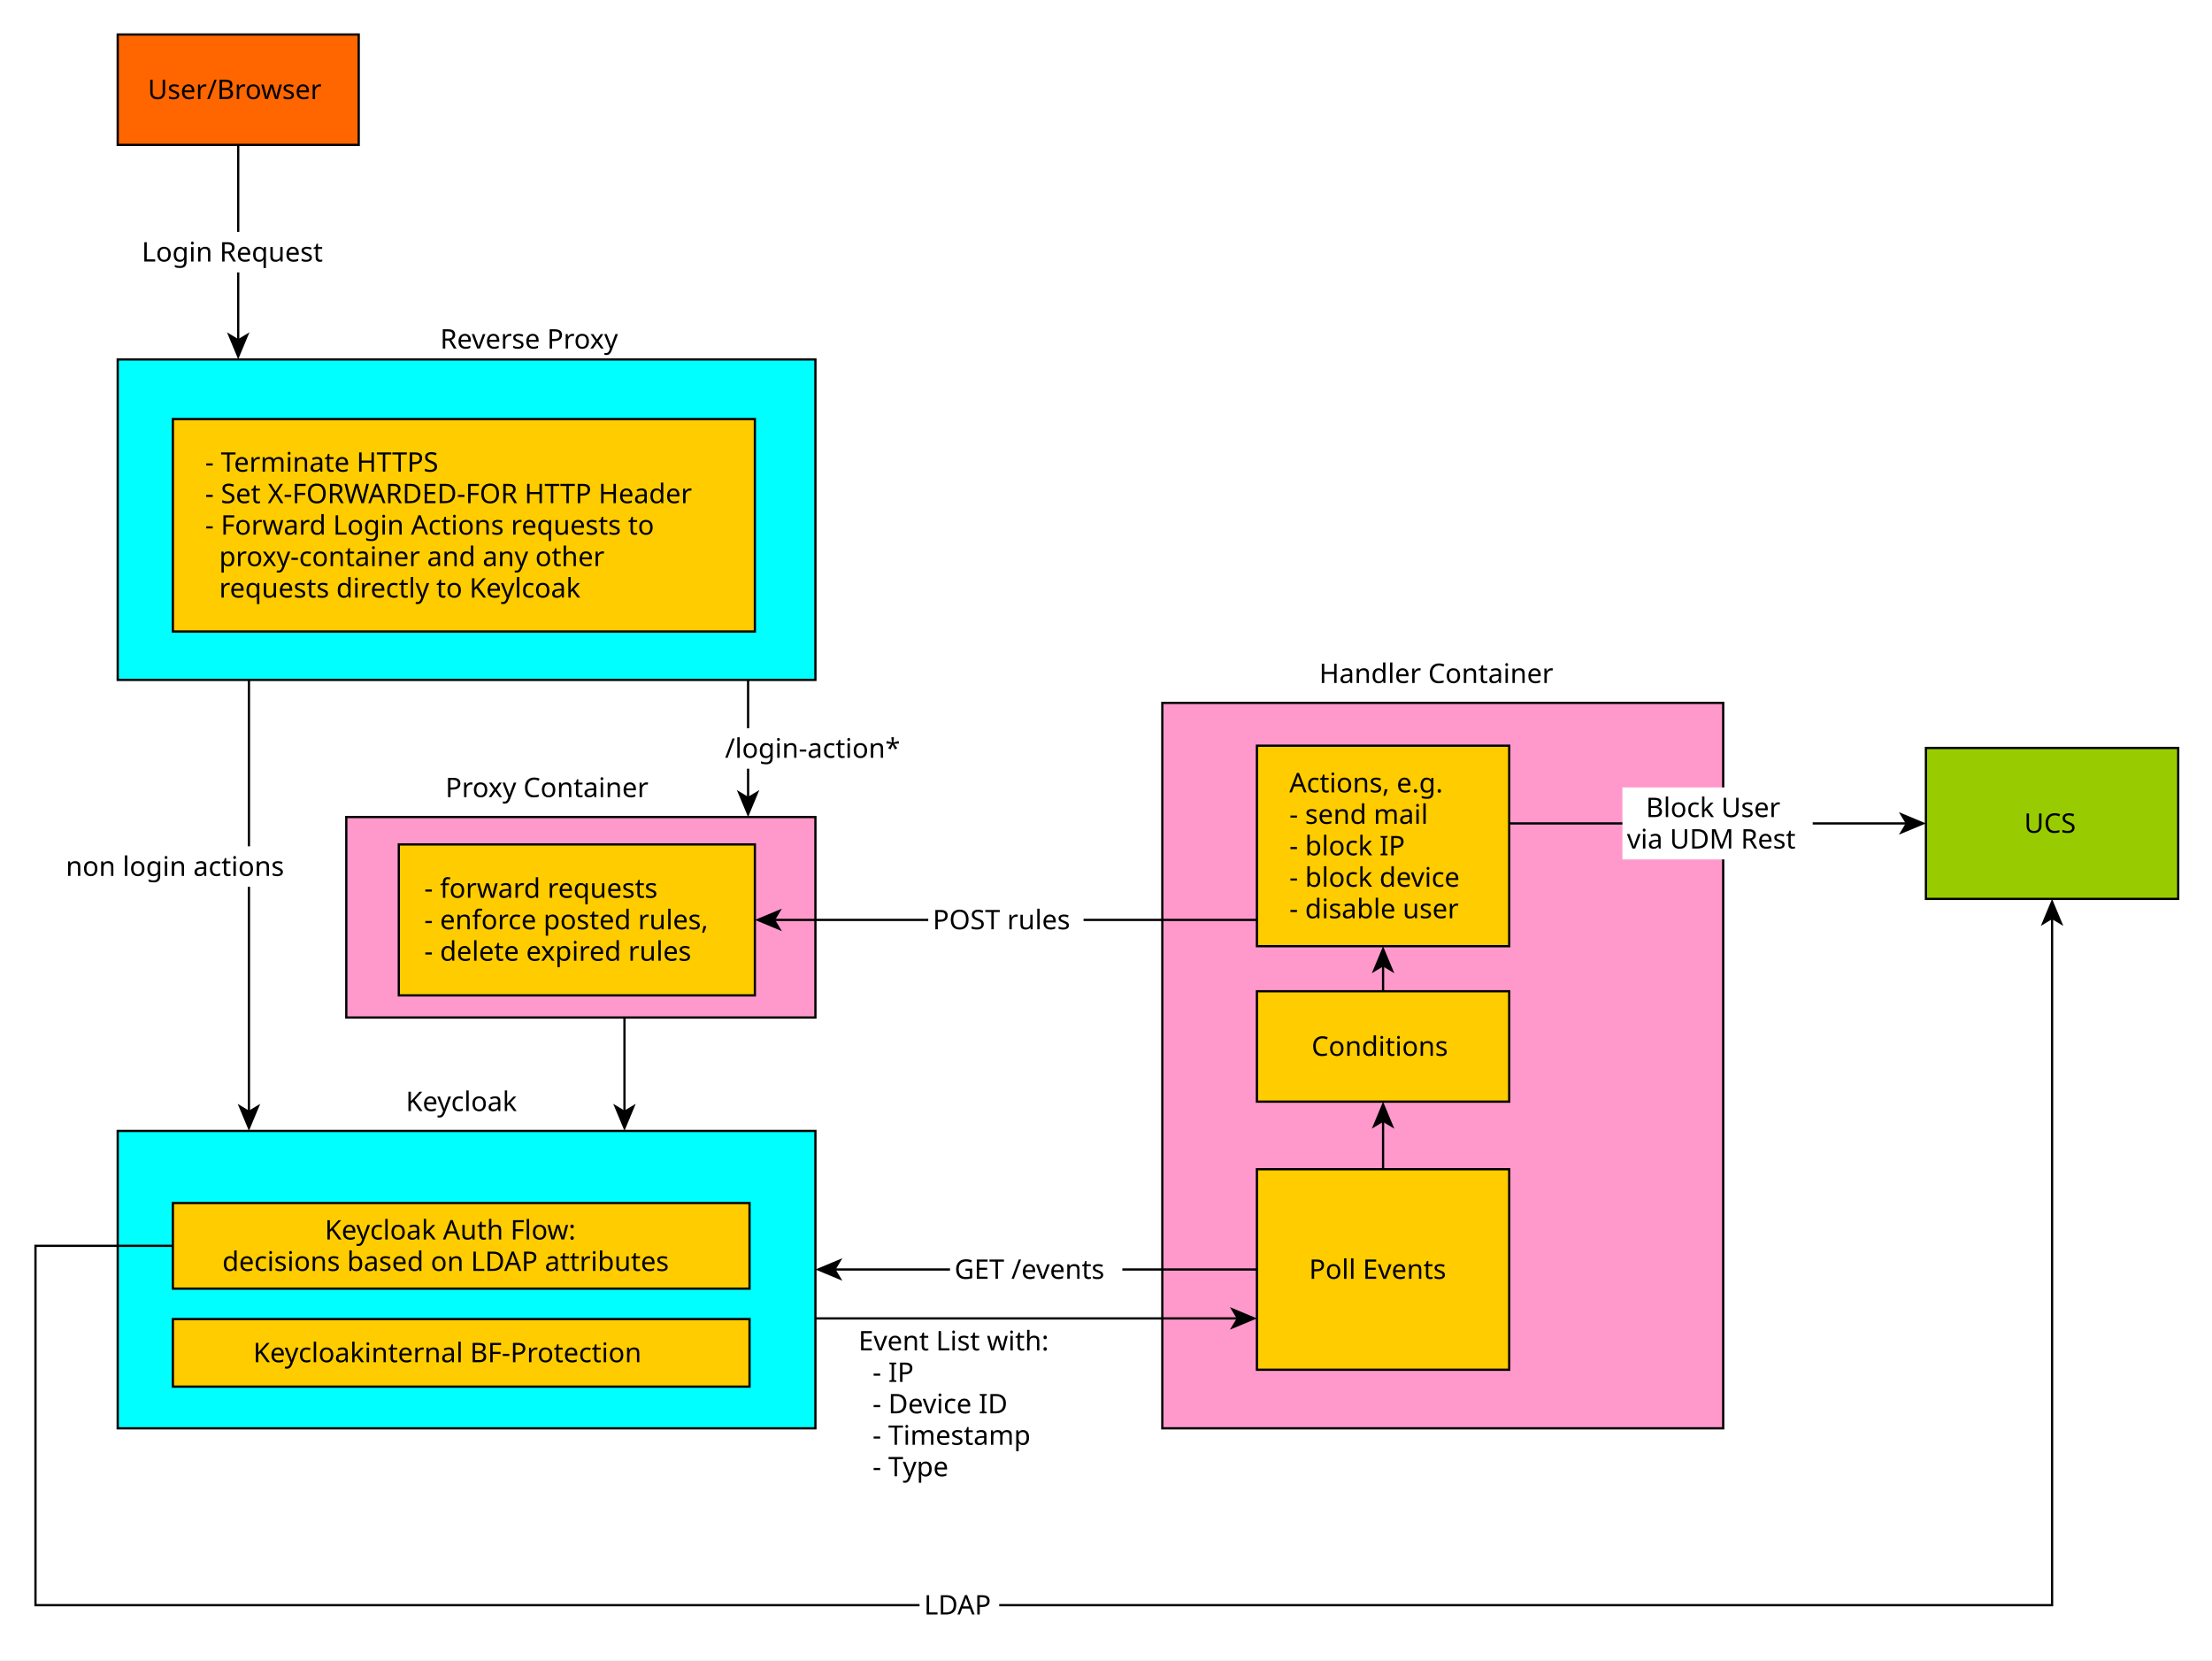
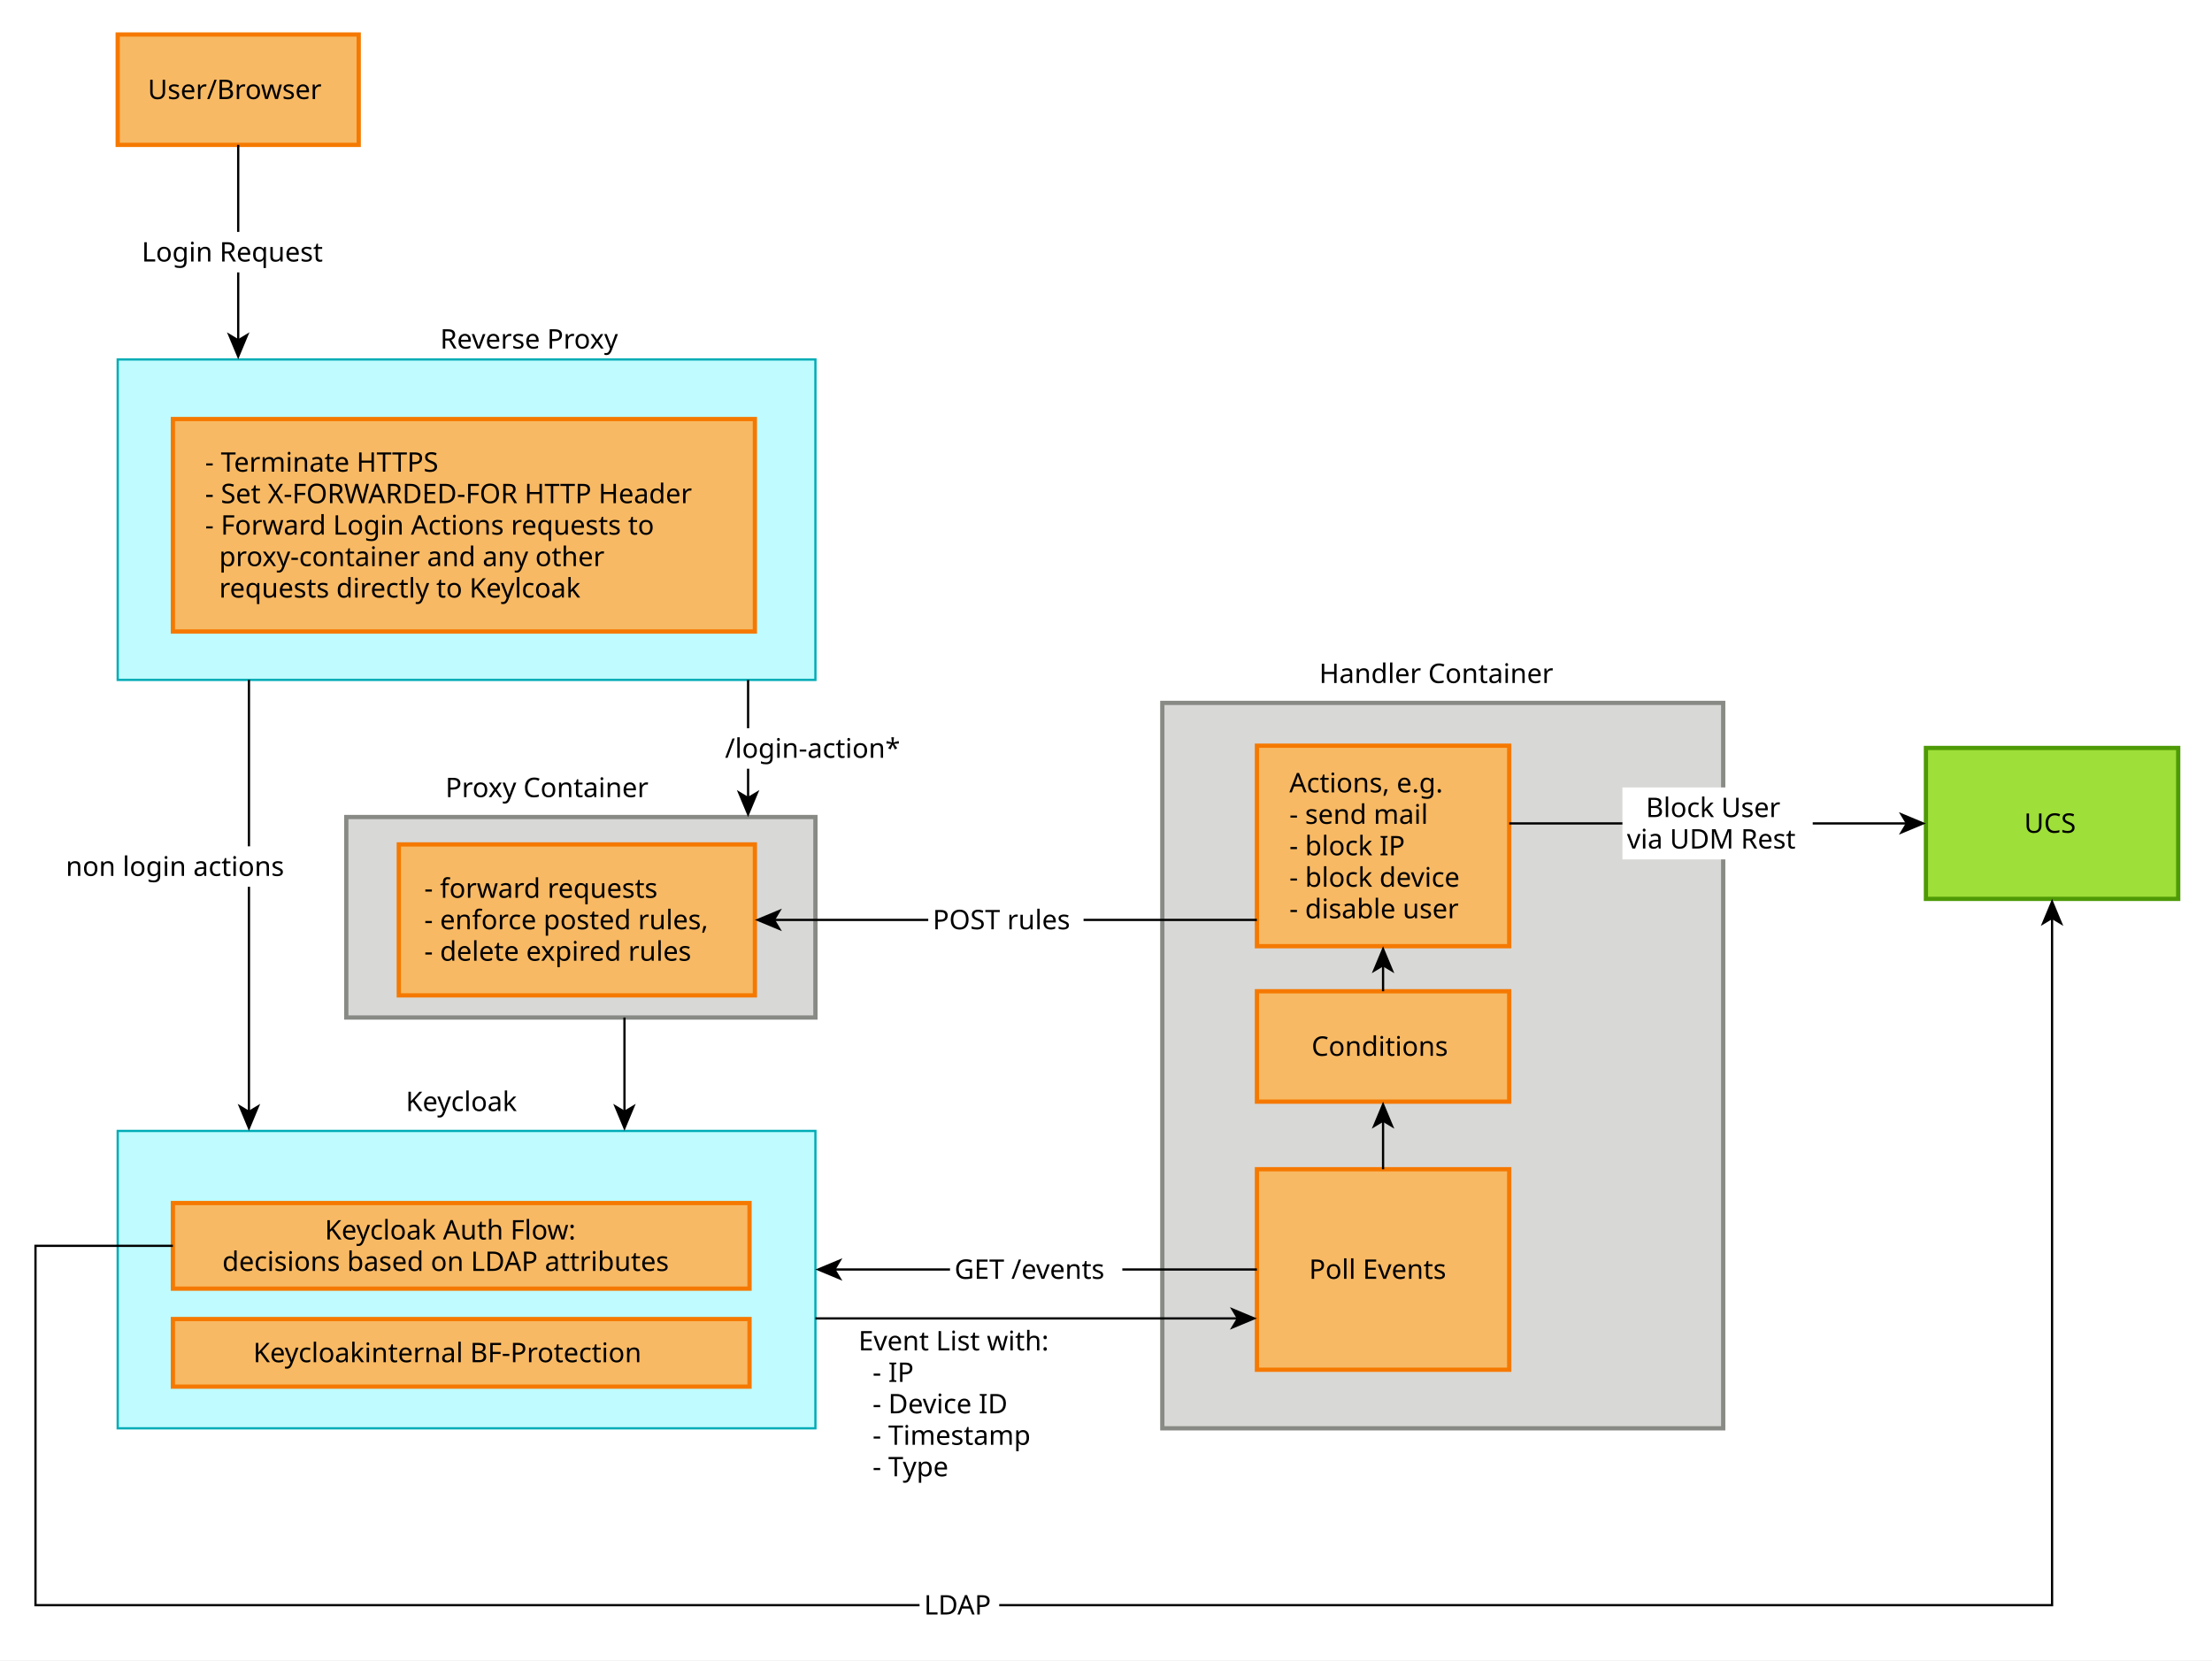
- <svg xmlns="http://www.w3.org/2000/svg" fill-opacity="1" color-rendering="auto" color-interpolation="auto" text-rendering="auto" stroke="black" stroke-linecap="square" width="982" stroke-miterlimit="10" shape-rendering="auto" stroke-opacity="1" fill="black" stroke-dasharray="none" font-weight="normal" stroke-width="1" height="737" font-family="'Dialog'" font-style="normal" stroke-linejoin="miter" font-size="12px" stroke-dashoffset="0" image-rendering="auto">
-   <defs id="genericDefs" />
-   <g>
+ <svg xmlns="http://www.w3.org/2000/svg" id="svg260" version="1.1" image-rendering="auto" stroke-dashoffset="0" font-size="12px" stroke-linejoin="miter" font-style="normal" font-family="'Dialog'" height="737" stroke-width="1" font-weight="normal" stroke-dasharray="none" fill="black" stroke-opacity="1" shape-rendering="auto" stroke-miterlimit="10" width="982" stroke-linecap="square" stroke="black" text-rendering="auto" color-interpolation="auto" color-rendering="auto" fill-opacity="1">
+   <defs id="genericDefs">
    <defs id="defs1">
      <clipPath clipPathUnits="userSpaceOnUse" id="clipPath1">
-         <path d="M0 0 L982 0 L982 737 L0 737 L0 0 Z" />
+         <path d="M0 0 L982 0 L982 737 L0 737 L0 0 Z" id="path3" />
      </clipPath>
      <clipPath clipPathUnits="userSpaceOnUse" id="clipPath2">
-         <path d="M-36 47 L946 47 L946 784 L-36 784 L-36 47 Z" />
+         <path d="M-36 47 L946 47 L946 784 L-36 784 L-36 47 Z" id="path6" />
      </clipPath>
    </defs>
-     <g fill="white" text-rendering="geometricPrecision" shape-rendering="geometricPrecision" transform="translate(36,-47)" stroke="white">
-       <rect x="-36" width="982" height="737" y="47" clip-path="url(#clipPath2)" stroke="none" />
-     </g>
-     <g fill="aqua" text-rendering="geometricPrecision" shape-rendering="geometricPrecision" transform="matrix(1,0,0,1,36,-47)" stroke="aqua">
-       <rect x="16.25" width="309.75" height="132" y="549" clip-path="url(#clipPath2)" stroke="none" />
-     </g>
-     <g text-rendering="geometricPrecision" stroke-miterlimit="1.45" shape-rendering="geometricPrecision" transform="matrix(1,0,0,1,36,-47)" stroke-linecap="butt">
-       <rect fill="none" x="16.25" width="309.75" height="132" y="549" clip-path="url(#clipPath2)" />
-       <text x="144.16" xml:space="preserve" y="540.17" clip-path="url(#clipPath2)" font-family="sans-serif" stroke="none">Keycloak</text>
-     </g>
-     <g fill="rgb(153,204,0)" text-rendering="geometricPrecision" shape-rendering="geometricPrecision" transform="matrix(1,0,0,1,36,-47)" stroke="rgb(153,204,0)">
-       <rect x="819" width="112" height="67" y="379" clip-path="url(#clipPath2)" stroke="none" />
-     </g>
-     <g text-rendering="geometricPrecision" stroke-miterlimit="1.45" shape-rendering="geometricPrecision" transform="matrix(1,0,0,1,36,-47)" stroke-linecap="butt">
-       <rect fill="none" x="819" width="112" height="67" y="379" clip-path="url(#clipPath2)" />
-       <text x="862.61" xml:space="preserve" y="416.654" clip-path="url(#clipPath2)" font-family="sans-serif" stroke="none">UCS</text>
-     </g>
-     <g fill="rgb(255,153,204)" text-rendering="geometricPrecision" shape-rendering="geometricPrecision" transform="matrix(1,0,0,1,36,-47)" stroke="rgb(255,153,204)">
-       <rect x="480" width="249" height="322" y="359" clip-path="url(#clipPath2)" stroke="none" />
-     </g>
-     <g text-rendering="geometricPrecision" stroke-miterlimit="1.45" shape-rendering="geometricPrecision" transform="matrix(1,0,0,1,36,-47)" stroke-linecap="butt">
-       <rect fill="none" x="480" width="249" height="322" y="359" clip-path="url(#clipPath2)" />
-       <text x="549.648" xml:space="preserve" y="350.17" clip-path="url(#clipPath2)" font-family="sans-serif" stroke="none">Handler Container</text>
-     </g>
-     <g fill="rgb(255,204,0)" text-rendering="geometricPrecision" shape-rendering="geometricPrecision" transform="matrix(1,0,0,1,36,-47)" stroke="rgb(255,204,0)">
-       <rect x="522" width="112" height="89" y="566" clip-path="url(#clipPath2)" stroke="none" />
-     </g>
-     <g text-rendering="geometricPrecision" stroke-miterlimit="1.45" shape-rendering="geometricPrecision" transform="matrix(1,0,0,1,36,-47)" stroke-linecap="butt">
-       <rect fill="none" x="522" width="112" height="89" y="566" clip-path="url(#clipPath2)" />
-       <text x="545.155" xml:space="preserve" y="614.654" clip-path="url(#clipPath2)" font-family="sans-serif" stroke="none">Poll Events</text>
-     </g>
-     <g fill="rgb(255,204,0)" text-rendering="geometricPrecision" shape-rendering="geometricPrecision" transform="matrix(1,0,0,1,36,-47)" stroke="rgb(255,204,0)">
-       <rect x="522" width="112" height="49" y="487" clip-path="url(#clipPath2)" stroke="none" />
-     </g>
-     <g text-rendering="geometricPrecision" stroke-miterlimit="1.45" shape-rendering="geometricPrecision" transform="matrix(1,0,0,1,36,-47)" stroke-linecap="butt">
-       <rect fill="none" x="522" width="112" height="49" y="487" clip-path="url(#clipPath2)" />
-       <text x="546.242" xml:space="preserve" y="515.654" clip-path="url(#clipPath2)" font-family="sans-serif" stroke="none">Conditions</text>
-     </g>
-     <g fill="rgb(255,204,0)" text-rendering="geometricPrecision" shape-rendering="geometricPrecision" transform="matrix(1,0,0,1,36,-47)" stroke="rgb(255,204,0)">
-       <rect x="522" width="112" height="89" y="378" clip-path="url(#clipPath2)" stroke="none" />
-     </g>
-     <g text-rendering="geometricPrecision" stroke-miterlimit="1.45" shape-rendering="geometricPrecision" transform="matrix(1,0,0,1,36,-47)" stroke-linecap="butt">
-       <rect fill="none" x="522" width="112" height="89" y="378" clip-path="url(#clipPath2)" />
-       <text x="536.393" xml:space="preserve" y="398.717" clip-path="url(#clipPath2)" font-family="sans-serif" stroke="none">Actions, e.g. </text>
-       <text x="536.393" xml:space="preserve" y="412.685" clip-path="url(#clipPath2)" font-family="sans-serif" stroke="none">- send mail</text>
-       <text x="536.393" xml:space="preserve" y="426.654" clip-path="url(#clipPath2)" font-family="sans-serif" stroke="none">- block IP</text>
-       <text x="536.393" xml:space="preserve" y="440.623" clip-path="url(#clipPath2)" font-family="sans-serif" stroke="none">- block device</text>
-       <text x="536.393" xml:space="preserve" y="454.592" clip-path="url(#clipPath2)" font-family="sans-serif" stroke="none">- disable user</text>
-     </g>
-     <g fill="rgb(255,204,0)" text-rendering="geometricPrecision" shape-rendering="geometricPrecision" transform="matrix(1,0,0,1,36,-47)" stroke="rgb(255,204,0)">
-       <rect x="40.75" width="256" height="30" y="632.5" clip-path="url(#clipPath2)" stroke="none" />
-     </g>
-     <g text-rendering="geometricPrecision" stroke-miterlimit="1.45" shape-rendering="geometricPrecision" transform="matrix(1,0,0,1,36,-47)" stroke-linecap="butt">
-       <rect fill="none" x="40.75" width="256" height="30" y="632.5" clip-path="url(#clipPath2)" />
-       <text x="76.427" xml:space="preserve" y="651.654" clip-path="url(#clipPath2)" font-family="sans-serif" stroke="none">Keycloakinternal BF-Protection</text>
-     </g>
-     <g fill="rgb(255,153,204)" text-rendering="geometricPrecision" shape-rendering="geometricPrecision" transform="matrix(1,0,0,1,36,-47)" stroke="rgb(255,153,204)">
-       <rect x="117.733" width="208.267" height="89" y="409.656" clip-path="url(#clipPath2)" stroke="none" />
-     </g>
-     <g text-rendering="geometricPrecision" stroke-miterlimit="1.45" shape-rendering="geometricPrecision" transform="matrix(1,0,0,1,36,-47)" stroke-linecap="butt">
-       <rect fill="none" x="117.733" width="208.267" height="89" y="409.656" clip-path="url(#clipPath2)" />
-     </g>
-     <g fill="white" text-rendering="geometricPrecision" shape-rendering="geometricPrecision" transform="matrix(1,0,0,1,36,-47)" stroke="white">
-       <rect x="159.748" width="100.17" height="17.969" y="387.687" clip-path="url(#clipPath2)" stroke="none" />
-     </g>
-     <g text-rendering="geometricPrecision" stroke-miterlimit="1.45" shape-rendering="geometricPrecision" font-family="sans-serif" transform="matrix(1,0,0,1,36,-47)" stroke-linecap="butt">
-       <text x="161.748" xml:space="preserve" y="400.826" clip-path="url(#clipPath2)" stroke="none">Proxy Container</text>
-     </g>
-     <g fill="rgb(255,204,0)" text-rendering="geometricPrecision" shape-rendering="geometricPrecision" transform="matrix(1,0,0,1,36,-47)" stroke="rgb(255,204,0)">
-       <rect x="40.75" width="256" height="38" y="581" clip-path="url(#clipPath2)" stroke="none" />
-     </g>
-     <g text-rendering="geometricPrecision" stroke-miterlimit="1.45" shape-rendering="geometricPrecision" transform="matrix(1,0,0,1,36,-47)" stroke-linecap="butt">
-       <rect fill="none" x="40.75" width="256" height="38" y="581" clip-path="url(#clipPath2)" />
-       <text x="108.19" xml:space="preserve" y="597.17" clip-path="url(#clipPath2)" font-family="sans-serif" stroke="none">Keycloak Auth Flow:</text>
-       <text x="62.695" xml:space="preserve" y="611.139" clip-path="url(#clipPath2)" font-family="sans-serif" stroke="none">decisions based on LDAP attributes</text>
-     </g>
-     <g fill="rgb(255,102,0)" text-rendering="geometricPrecision" shape-rendering="geometricPrecision" transform="matrix(1,0,0,1,36,-47)" stroke="rgb(255,102,0)">
-       <rect x="16.25" width="107" height="49" y="62.312" clip-path="url(#clipPath2)" stroke="none" />
-     </g>
-     <g text-rendering="geometricPrecision" stroke-miterlimit="1.45" shape-rendering="geometricPrecision" transform="matrix(1,0,0,1,36,-47)" stroke-linecap="butt">
-       <rect fill="none" x="16.25" width="107" height="49" y="62.312" clip-path="url(#clipPath2)" />
-       <text x="29.607" xml:space="preserve" y="90.966" clip-path="url(#clipPath2)" font-family="sans-serif" stroke="none">User/Browser</text>
-     </g>
-     <g fill="aqua" text-rendering="geometricPrecision" shape-rendering="geometricPrecision" transform="matrix(1,0,0,1,36,-47)" stroke="aqua">
-       <rect x="16.25" width="309.75" height="142.245" y="206.547" clip-path="url(#clipPath2)" stroke="none" />
-     </g>
-     <g text-rendering="geometricPrecision" stroke-miterlimit="1.45" shape-rendering="geometricPrecision" transform="matrix(1,0,0,1,36,-47)" stroke-linecap="butt">
-       <rect fill="none" x="16.25" width="309.75" height="142.245" y="206.547" clip-path="url(#clipPath2)" />
-       <text x="159.417" xml:space="preserve" y="201.717" clip-path="url(#clipPath2)" font-family="sans-serif" stroke="none">Reverse Proxy</text>
-     </g>
-     <g fill="rgb(255,204,0)" text-rendering="geometricPrecision" shape-rendering="geometricPrecision" transform="matrix(1,0,0,1,36,-47)" stroke="rgb(255,204,0)">
-       <rect x="40.75" width="258.375" height="94.307" y="233.005" clip-path="url(#clipPath2)" stroke="none" />
-     </g>
-     <g text-rendering="geometricPrecision" stroke-miterlimit="1.45" shape-rendering="geometricPrecision" transform="matrix(1,0,0,1,36,-47)" stroke-linecap="butt">
-       <rect fill="none" x="40.75" width="258.375" height="94.307" y="233.005" clip-path="url(#clipPath2)" />
-       <text x="48.807" xml:space="preserve" y="256.375" clip-path="url(#clipPath2)" font-family="sans-serif" stroke="none">  - Terminate HTTPS</text>
-       <text x="48.807" xml:space="preserve" y="270.344" clip-path="url(#clipPath2)" font-family="sans-serif" stroke="none">  - Set X-FORWARDED-FOR HTTP Header</text>
-       <text x="48.807" xml:space="preserve" y="284.312" clip-path="url(#clipPath2)" font-family="sans-serif" stroke="none">  - Forward Login Actions requests to</text>
-       <text x="48.807" xml:space="preserve" y="298.281" clip-path="url(#clipPath2)" font-family="sans-serif" stroke="none">    proxy-container and any other</text>
-       <text x="48.807" xml:space="preserve" y="312.25" clip-path="url(#clipPath2)" font-family="sans-serif" stroke="none">    requests directly to Keylcoak</text>
-     </g>
-     <g fill="rgb(255,204,0)" text-rendering="geometricPrecision" shape-rendering="geometricPrecision" transform="matrix(1,0,0,1,36,-47)" stroke="rgb(255,204,0)">
-       <rect x="141.045" width="158.08" height="67" y="421.826" clip-path="url(#clipPath2)" stroke="none" />
-     </g>
-     <g text-rendering="geometricPrecision" stroke-miterlimit="1.45" shape-rendering="geometricPrecision" transform="matrix(1,0,0,1,36,-47)" stroke-linecap="butt">
-       <rect fill="none" x="141.045" width="158.08" height="67" y="421.826" clip-path="url(#clipPath2)" />
-       <text x="152.345" xml:space="preserve" y="445.512" clip-path="url(#clipPath2)" font-family="sans-serif" stroke="none">- forward requests</text>
-       <text x="152.345" xml:space="preserve" y="459.481" clip-path="url(#clipPath2)" font-family="sans-serif" stroke="none">- enforce posted rules,</text>
-       <text x="152.345" xml:space="preserve" y="473.45" clip-path="url(#clipPath2)" font-family="sans-serif" stroke="none">- delete expired rules</text>
-       <path fill="none" d="M326.006 632.217 L514.007 632.217" clip-path="url(#clipPath2)" />
-       <path d="M522.007 632.217 L510.007 627.217 L513.007 632.217 L510.007 637.217 Z" clip-path="url(#clipPath2)" stroke="none" />
-       <text x="345.118" xml:space="preserve" y="632.45" clip-path="url(#clipPath2)" font-family="sans-serif" stroke="none"> </text>
-       <text x="345.118" xml:space="preserve" y="646.419" clip-path="url(#clipPath2)" font-family="sans-serif" stroke="none">Event List with:</text>
-       <text x="345.118" xml:space="preserve" y="660.387" clip-path="url(#clipPath2)" font-family="sans-serif" stroke="none">  - IP</text>
-       <text x="345.118" xml:space="preserve" y="674.356" clip-path="url(#clipPath2)" font-family="sans-serif" stroke="none">  - Device ID</text>
-       <text x="345.118" xml:space="preserve" y="688.325" clip-path="url(#clipPath2)" font-family="sans-serif" stroke="none">  - Timestamp</text>
-       <text x="345.118" xml:space="preserve" y="702.294" clip-path="url(#clipPath2)" font-family="sans-serif" stroke="none">  - Type</text>
-       <path fill="none" d="M522 610.5 L333.979 610.5" clip-path="url(#clipPath2)" />
-       <path d="M325.979 610.5 L337.979 615.5 L334.979 610.5 L337.979 605.5 Z" clip-path="url(#clipPath2)" stroke="none" />
-       <rect x="385.751" y="601.516" clip-path="url(#clipPath2)" fill="white" width="76.498" height="17.969" stroke="none" />
-       <text x="387.751" xml:space="preserve" y="614.654" clip-path="url(#clipPath2)" font-family="sans-serif" stroke="none">GET /events</text>
-       <path fill="none" d="M578 566 L578 544" clip-path="url(#clipPath2)" />
-       <path d="M578 536 L573 548 L578 545 L583 548 Z" clip-path="url(#clipPath2)" stroke="none" />
-       <path fill="none" d="M578 487 L578 475" clip-path="url(#clipPath2)" />
-       <path d="M578 467 L573 479 L578 476 L583 479 Z" clip-path="url(#clipPath2)" stroke="none" />
-       <path fill="none" d="M634.024 412.5 L811 412.5" clip-path="url(#clipPath2)" />
-       <path d="M819 412.5 L807 407.5 L810 412.5 L807 417.5 Z" clip-path="url(#clipPath2)" stroke="none" />
-       <rect x="684.264" y="396.531" clip-path="url(#clipPath2)" fill="white" width="84.473" height="31.938" stroke="none" />
-       <text x="694.689" xml:space="preserve" y="409.67" clip-path="url(#clipPath2)" font-family="sans-serif" stroke="none">Block User</text>
-       <text x="686.264" xml:space="preserve" y="423.639" clip-path="url(#clipPath2)" font-family="sans-serif" stroke="none">via UDM Rest</text>
-       <path fill="none" d="M241.229 498.658 L241.229 540.963" clip-path="url(#clipPath2)" />
-       <path d="M241.229 548.963 L246.229 536.963 L241.229 539.963 L236.229 536.963 Z" clip-path="url(#clipPath2)" stroke="none" />
-       <path fill="none" d="M40.75 600 L-20.25 600 L-20.25 759.5 L875 759.5 L875 454" clip-path="url(#clipPath2)" />
-       <path d="M875 446 L870 458 L875 455 L880 458 Z" clip-path="url(#clipPath2)" stroke="none" />
-       <rect x="372.222" y="750.516" clip-path="url(#clipPath2)" fill="white" width="35.371" height="17.969" stroke="none" />
-       <text x="374.222" xml:space="preserve" y="763.654" clip-path="url(#clipPath2)" font-family="sans-serif" stroke="none">LDAP</text>
-       <path fill="none" d="M69.75 111.311 L69.75 198.499" clip-path="url(#clipPath2)" />
-       <path d="M69.75 206.499 L74.75 194.499 L69.75 197.499 L64.75 194.499 Z" clip-path="url(#clipPath2)" stroke="none" />
-       <rect x="24.909" y="149.945" clip-path="url(#clipPath2)" fill="white" width="89.682" height="17.969" stroke="none" />
-       <text x="26.909" xml:space="preserve" y="163.083" clip-path="url(#clipPath2)" font-family="sans-serif" stroke="none">Login Request</text>
-       <path fill="none" d="M296.11 348.826 L296.11 401.675" clip-path="url(#clipPath2)" />
-       <path d="M296.11 409.675 L301.11 397.675 L296.11 400.675 L291.11 397.675 Z" clip-path="url(#clipPath2)" stroke="none" />
-       <rect x="283.839" y="370.24" clip-path="url(#clipPath2)" fill="white" width="84.543" height="17.969" stroke="none" />
-       <text x="285.839" xml:space="preserve" y="383.378" clip-path="url(#clipPath2)" font-family="sans-serif" stroke="none">/login-action*</text>
-       <path fill="none" d="M74.515 348.797 L74.515 540.981" clip-path="url(#clipPath2)" />
-       <path d="M74.515 548.981 L79.515 536.981 L74.515 539.981 L69.515 536.981 Z" clip-path="url(#clipPath2)" stroke="none" />
-       <rect x="-8.787" y="422.656" clip-path="url(#clipPath2)" fill="white" width="106.603" height="17.969" stroke="none" />
-       <text x="-6.787" xml:space="preserve" y="435.795" clip-path="url(#clipPath2)" font-family="sans-serif" stroke="none">non login actions</text>
-       <path fill="none" d="M521.983 455.326 L307.125 455.326" clip-path="url(#clipPath2)" />
-       <path d="M299.125 455.326 L311.125 460.326 L308.125 455.326 L311.125 450.326 Z" clip-path="url(#clipPath2)" stroke="none" />
-       <rect x="376.087" y="446.342" clip-path="url(#clipPath2)" fill="white" width="68.951" height="17.969" stroke="none" />
-       <text x="378.087" xml:space="preserve" y="459.481" clip-path="url(#clipPath2)" font-family="sans-serif" stroke="none">POST rules</text>
-     </g>
-   </g>
+   </defs>
+   <rect transform="translate(36,-47)" style="fill:#ffffff;stroke:none;shape-rendering:geometricPrecision;text-rendering:geometricPrecision" id="rect10" clip-path="url(#clipPath2)" y="47" height="737" width="982" x="-36" />
+   <rect transform="translate(36,-47)" style="fill:#bffbff;stroke:#00acb6;shape-rendering:geometricPrecision;text-rendering:geometricPrecision;fill-opacity:1;stroke-opacity:1" id="rect14" clip-path="url(#clipPath2)" y="549" height="132" width="309.75" x="16.25" />
+   <text transform="translate(36,-47)" style="font-family:sans-serif;stroke:none;stroke-linecap:butt;stroke-miterlimit:1.45;shape-rendering:geometricPrecision;text-rendering:geometricPrecision" id="text20" clip-path="url(#clipPath2)" y="540.17" xml:space="preserve" x="144.16">Keycloak</text>
+   <rect transform="translate(36,-47)" style="fill:#9edf39;stroke:#4e9a06;shape-rendering:geometricPrecision;text-rendering:geometricPrecision;fill-opacity:1;stroke-width:1.89;stroke-miterlimit:10;stroke-dasharray:none" id="rect24" clip-path="url(#clipPath2)" y="379" height="67" width="112" x="819" />
+   <text transform="translate(36,-47)" style="font-family:sans-serif;stroke:none;stroke-linecap:butt;stroke-miterlimit:1.45;shape-rendering:geometricPrecision;text-rendering:geometricPrecision" id="text30" clip-path="url(#clipPath2)" y="416.654" xml:space="preserve" x="862.61">UCS</text>
+   <rect transform="translate(36,-47)" style="fill:#d8d8d6;stroke:#888a85;shape-rendering:geometricPrecision;text-rendering:geometricPrecision;fill-opacity:1;stroke-width:1.89;stroke-miterlimit:10;stroke-dasharray:none" id="rect34" clip-path="url(#clipPath2)" y="359" height="322" width="249" x="480" />
+   <text transform="translate(36,-47)" style="font-family:sans-serif;stroke:none;stroke-linecap:butt;stroke-miterlimit:1.45;shape-rendering:geometricPrecision;text-rendering:geometricPrecision" id="text40" clip-path="url(#clipPath2)" y="350.17" xml:space="preserve" x="549.648">Handler Container</text>
+   <rect transform="translate(36,-47)" style="fill:#f8b964;stroke:#f57900;shape-rendering:geometricPrecision;text-rendering:geometricPrecision;fill-opacity:1;stroke-width:1.89;stroke-miterlimit:10;stroke-dasharray:none" id="rect44" clip-path="url(#clipPath2)" y="566" height="89" width="112" x="522" />
+   <text transform="translate(36,-47)" style="font-family:sans-serif;stroke:none;stroke-linecap:butt;stroke-miterlimit:1.45;shape-rendering:geometricPrecision;text-rendering:geometricPrecision" id="text50" clip-path="url(#clipPath2)" y="614.654" xml:space="preserve" x="545.155">Poll Events</text>
+   <rect transform="translate(36,-47)" style="fill:#f8b964;stroke:#f57900;shape-rendering:geometricPrecision;text-rendering:geometricPrecision;fill-opacity:1;stroke-width:1.89;stroke-miterlimit:10;stroke-dasharray:none" id="rect54" clip-path="url(#clipPath2)" y="487" height="49" width="112" x="522" />
+   <text transform="translate(36,-47)" style="font-family:sans-serif;stroke:none;stroke-linecap:butt;stroke-miterlimit:1.45;shape-rendering:geometricPrecision;text-rendering:geometricPrecision" id="text60" clip-path="url(#clipPath2)" y="515.654" xml:space="preserve" x="546.242">Conditions</text>
+   <rect transform="translate(36,-47)" style="fill:#f8b964;stroke:#f57900;shape-rendering:geometricPrecision;text-rendering:geometricPrecision;fill-opacity:1;stroke-width:1.89;stroke-miterlimit:10;stroke-dasharray:none" id="rect64" clip-path="url(#clipPath2)" y="378" height="89" width="112" x="522" />
+   <text transform="translate(36,-47)" style="font-family:sans-serif;stroke:none;stroke-linecap:butt;stroke-miterlimit:1.45;shape-rendering:geometricPrecision;text-rendering:geometricPrecision" id="text70" clip-path="url(#clipPath2)" y="398.717" xml:space="preserve" x="536.393">Actions, e.g. </text>
+   <text transform="translate(36,-47)" style="font-family:sans-serif;stroke:none;stroke-linecap:butt;stroke-miterlimit:1.45;shape-rendering:geometricPrecision;text-rendering:geometricPrecision" id="text72" clip-path="url(#clipPath2)" y="412.685" xml:space="preserve" x="536.393">- send mail</text>
+   <text transform="translate(36,-47)" style="font-family:sans-serif;stroke:none;stroke-linecap:butt;stroke-miterlimit:1.45;shape-rendering:geometricPrecision;text-rendering:geometricPrecision" id="text74" clip-path="url(#clipPath2)" y="426.654" xml:space="preserve" x="536.393">- block IP</text>
+   <text transform="translate(36,-47)" style="font-family:sans-serif;stroke:none;stroke-linecap:butt;stroke-miterlimit:1.45;shape-rendering:geometricPrecision;text-rendering:geometricPrecision" id="text76" clip-path="url(#clipPath2)" y="440.623" xml:space="preserve" x="536.393">- block device</text>
+   <text transform="translate(36,-47)" style="font-family:sans-serif;stroke:none;stroke-linecap:butt;stroke-miterlimit:1.45;shape-rendering:geometricPrecision;text-rendering:geometricPrecision" id="text78" clip-path="url(#clipPath2)" y="454.592" xml:space="preserve" x="536.393">- disable user</text>
+   <rect transform="translate(36,-47)" style="fill:#f8b964;stroke:#f57900;shape-rendering:geometricPrecision;text-rendering:geometricPrecision;fill-opacity:1;stroke-width:1.89;stroke-miterlimit:10;stroke-dasharray:none" id="rect82" clip-path="url(#clipPath2)" y="632.5" height="30" width="256" x="40.75" />
+   <text transform="translate(36,-47)" style="font-family:sans-serif;stroke:none;stroke-linecap:butt;stroke-miterlimit:1.45;shape-rendering:geometricPrecision;text-rendering:geometricPrecision" id="text88" clip-path="url(#clipPath2)" y="651.654" xml:space="preserve" x="76.427">Keycloakinternal BF-Protection</text>
+   <rect transform="translate(36,-47)" style="fill:#d8d8d6;stroke:#888a85;shape-rendering:geometricPrecision;text-rendering:geometricPrecision;fill-opacity:1;stroke-width:1.89;stroke-miterlimit:10;stroke-dasharray:none" id="rect92" clip-path="url(#clipPath2)" y="409.656" height="89" width="208.267" x="117.733" />
+   <rect transform="translate(36,-47)" style="fill:#ffffff;stroke:none;shape-rendering:geometricPrecision;text-rendering:geometricPrecision" id="rect100" clip-path="url(#clipPath2)" y="387.687" height="17.969" width="100.17" x="159.748" />
+   <text transform="translate(36,-47)" style="font-family:sans-serif;stroke:none;stroke-linecap:butt;stroke-miterlimit:1.45;shape-rendering:geometricPrecision;text-rendering:geometricPrecision" id="text104" clip-path="url(#clipPath2)" y="400.826" xml:space="preserve" x="161.748">Proxy Container</text>
+   <rect transform="translate(36,-47)" style="fill:#f8b964;stroke:#f57900;shape-rendering:geometricPrecision;text-rendering:geometricPrecision;fill-opacity:1;stroke-width:1.89;stroke-miterlimit:10;stroke-dasharray:none" id="rect108" clip-path="url(#clipPath2)" y="581" height="38" width="256" x="40.75" />
+   <text transform="translate(36,-47)" style="font-family:sans-serif;stroke:none;stroke-linecap:butt;stroke-miterlimit:1.45;shape-rendering:geometricPrecision;text-rendering:geometricPrecision" id="text114" clip-path="url(#clipPath2)" y="597.17" xml:space="preserve" x="108.19">Keycloak Auth Flow:</text>
+   <text transform="translate(36,-47)" style="font-family:sans-serif;stroke:none;stroke-linecap:butt;stroke-miterlimit:1.45;shape-rendering:geometricPrecision;text-rendering:geometricPrecision" id="text116" clip-path="url(#clipPath2)" y="611.139" xml:space="preserve" x="62.695">decisions based on LDAP attributes</text>
+   <rect transform="translate(36,-47)" style="fill:#f8b964;stroke:#f57900;shape-rendering:geometricPrecision;text-rendering:geometricPrecision;fill-opacity:1;stroke-width:1.89;stroke-miterlimit:10;stroke-dasharray:none" id="rect120" clip-path="url(#clipPath2)" y="62.312" height="49" width="107" x="16.25" />
+   <text transform="translate(36,-47)" style="font-family:sans-serif;stroke:none;stroke-linecap:butt;stroke-miterlimit:1.45;shape-rendering:geometricPrecision;text-rendering:geometricPrecision" id="text126" clip-path="url(#clipPath2)" y="90.966" xml:space="preserve" x="29.607">User/Browser</text>
+   <rect transform="translate(36,-47)" style="fill:#bffbff;stroke:#00acb6;shape-rendering:geometricPrecision;text-rendering:geometricPrecision;fill-opacity:1;stroke-opacity:1" id="rect130" clip-path="url(#clipPath2)" y="206.547" height="142.245" width="309.75" x="16.25" />
+   <text transform="translate(36,-47)" style="font-family:sans-serif;stroke:none;stroke-linecap:butt;stroke-miterlimit:1.45;shape-rendering:geometricPrecision;text-rendering:geometricPrecision" id="text136" clip-path="url(#clipPath2)" y="201.717" xml:space="preserve" x="159.417">Reverse Proxy</text>
+   <rect transform="translate(36,-47)" style="fill:#f8b964;stroke:#f57900;shape-rendering:geometricPrecision;text-rendering:geometricPrecision;fill-opacity:1;stroke-width:1.89;stroke-miterlimit:10;stroke-dasharray:none" id="rect140" clip-path="url(#clipPath2)" y="233.005" height="94.307" width="258.375" x="40.75" />
+   <text transform="translate(36,-47)" style="font-family:sans-serif;stroke:none;stroke-linecap:butt;stroke-miterlimit:1.45;shape-rendering:geometricPrecision;text-rendering:geometricPrecision" id="text146" clip-path="url(#clipPath2)" y="256.375" xml:space="preserve" x="48.807">  - Terminate HTTPS</text>
+   <text transform="translate(36,-47)" style="font-family:sans-serif;stroke:none;stroke-linecap:butt;stroke-miterlimit:1.45;shape-rendering:geometricPrecision;text-rendering:geometricPrecision" id="text148" clip-path="url(#clipPath2)" y="270.344" xml:space="preserve" x="48.807">  - Set X-FORWARDED-FOR HTTP Header</text>
+   <text transform="translate(36,-47)" style="font-family:sans-serif;stroke:none;stroke-linecap:butt;stroke-miterlimit:1.45;shape-rendering:geometricPrecision;text-rendering:geometricPrecision" id="text150" clip-path="url(#clipPath2)" y="284.312" xml:space="preserve" x="48.807">  - Forward Login Actions requests to</text>
+   <text transform="translate(36,-47)" style="font-family:sans-serif;stroke:none;stroke-linecap:butt;stroke-miterlimit:1.45;shape-rendering:geometricPrecision;text-rendering:geometricPrecision" id="text152" clip-path="url(#clipPath2)" y="298.281" xml:space="preserve" x="48.807">    proxy-container and any other</text>
+   <text transform="translate(36,-47)" style="font-family:sans-serif;stroke:none;stroke-linecap:butt;stroke-miterlimit:1.45;shape-rendering:geometricPrecision;text-rendering:geometricPrecision" id="text154" clip-path="url(#clipPath2)" y="312.25" xml:space="preserve" x="48.807">    requests directly to Keylcoak</text>
+   <rect transform="translate(36,-47)" style="fill:#f8b964;stroke:#f57900;shape-rendering:geometricPrecision;text-rendering:geometricPrecision;fill-opacity:1;stroke-width:1.89;stroke-miterlimit:10;stroke-dasharray:none" id="rect158" clip-path="url(#clipPath2)" y="421.826" height="67" width="158.08" x="141.045" />
+   <text transform="translate(36,-47)" style="font-family:sans-serif;stroke:none;stroke-linecap:butt;stroke-miterlimit:1.45;shape-rendering:geometricPrecision;text-rendering:geometricPrecision" id="text164" clip-path="url(#clipPath2)" y="445.512" xml:space="preserve" x="152.345">- forward requests</text>
+   <text transform="translate(36,-47)" style="font-family:sans-serif;stroke:none;stroke-linecap:butt;stroke-miterlimit:1.45;shape-rendering:geometricPrecision;text-rendering:geometricPrecision" id="text166" clip-path="url(#clipPath2)" y="459.481" xml:space="preserve" x="152.345">- enforce posted rules,</text>
+   <text transform="translate(36,-47)" style="font-family:sans-serif;stroke:none;stroke-linecap:butt;stroke-miterlimit:1.45;shape-rendering:geometricPrecision;text-rendering:geometricPrecision" id="text168" clip-path="url(#clipPath2)" y="473.449" xml:space="preserve" x="152.345">- delete expired rules</text>
+   <path transform="translate(36,-47)" style="fill:none;stroke-linecap:butt;stroke-miterlimit:1.45;shape-rendering:geometricPrecision;text-rendering:geometricPrecision" id="path170" clip-path="url(#clipPath2)" d="M 326.006,632.217 H 514.007" />
+   <path transform="translate(36,-47)" style="stroke:none;stroke-linecap:butt;stroke-miterlimit:1.45;shape-rendering:geometricPrecision;text-rendering:geometricPrecision" id="path172" clip-path="url(#clipPath2)" d="m 522.007,632.217 -12,-5 3,5 -3,5 z" />
+   <text transform="translate(36,-47)" style="font-family:sans-serif;stroke:none;stroke-linecap:butt;stroke-miterlimit:1.45;shape-rendering:geometricPrecision;text-rendering:geometricPrecision" id="text174" clip-path="url(#clipPath2)" y="632.45" xml:space="preserve" x="345.118"> </text>
+   <text transform="translate(36,-47)" style="font-family:sans-serif;stroke:none;stroke-linecap:butt;stroke-miterlimit:1.45;shape-rendering:geometricPrecision;text-rendering:geometricPrecision" id="text176" clip-path="url(#clipPath2)" y="646.419" xml:space="preserve" x="345.118">Event List with:</text>
+   <text transform="translate(36,-47)" style="font-family:sans-serif;stroke:none;stroke-linecap:butt;stroke-miterlimit:1.45;shape-rendering:geometricPrecision;text-rendering:geometricPrecision" id="text178" clip-path="url(#clipPath2)" y="660.387" xml:space="preserve" x="345.118">  - IP</text>
+   <text transform="translate(36,-47)" style="font-family:sans-serif;stroke:none;stroke-linecap:butt;stroke-miterlimit:1.45;shape-rendering:geometricPrecision;text-rendering:geometricPrecision" id="text180" clip-path="url(#clipPath2)" y="674.356" xml:space="preserve" x="345.118">  - Device ID</text>
+   <text transform="translate(36,-47)" style="font-family:sans-serif;stroke:none;stroke-linecap:butt;stroke-miterlimit:1.45;shape-rendering:geometricPrecision;text-rendering:geometricPrecision" id="text182" clip-path="url(#clipPath2)" y="688.325" xml:space="preserve" x="345.118">  - Timestamp</text>
+   <text transform="translate(36,-47)" style="font-family:sans-serif;stroke:none;stroke-linecap:butt;stroke-miterlimit:1.45;shape-rendering:geometricPrecision;text-rendering:geometricPrecision" id="text184" clip-path="url(#clipPath2)" y="702.294" xml:space="preserve" x="345.118">  - Type</text>
+   <path transform="translate(36,-47)" style="fill:none;stroke-linecap:butt;stroke-miterlimit:1.45;shape-rendering:geometricPrecision;text-rendering:geometricPrecision" id="path186" clip-path="url(#clipPath2)" d="M 522,610.5 H 333.979" />
+   <path transform="translate(36,-47)" style="stroke:none;stroke-linecap:butt;stroke-miterlimit:1.45;shape-rendering:geometricPrecision;text-rendering:geometricPrecision" id="path188" clip-path="url(#clipPath2)" d="m 325.979,610.5 12,5 -3,-5 3,-5 z" />
+   <rect transform="translate(36,-47)" style="fill:#ffffff;stroke:none;stroke-linecap:butt;stroke-miterlimit:1.45;shape-rendering:geometricPrecision;text-rendering:geometricPrecision" id="rect190" height="17.969" width="76.498" clip-path="url(#clipPath2)" y="601.516" x="385.751" />
+   <text transform="translate(36,-47)" style="font-family:sans-serif;stroke:none;stroke-linecap:butt;stroke-miterlimit:1.45;shape-rendering:geometricPrecision;text-rendering:geometricPrecision" id="text192" clip-path="url(#clipPath2)" y="614.654" xml:space="preserve" x="387.751">GET /events</text>
+   <path transform="translate(36,-47)" style="fill:none;stroke-linecap:butt;stroke-miterlimit:1.45;shape-rendering:geometricPrecision;text-rendering:geometricPrecision" id="path194" clip-path="url(#clipPath2)" d="M 578,566 V 544" />
+   <path transform="translate(36,-47)" style="stroke:none;stroke-linecap:butt;stroke-miterlimit:1.45;shape-rendering:geometricPrecision;text-rendering:geometricPrecision" id="path196" clip-path="url(#clipPath2)" d="m 578,536 -5,12 5,-3 5,3 z" />
+   <path transform="translate(36,-47)" style="fill:none;stroke-linecap:butt;stroke-miterlimit:1.45;shape-rendering:geometricPrecision;text-rendering:geometricPrecision" id="path198" clip-path="url(#clipPath2)" d="M 578,487 V 475" />
+   <path transform="translate(36,-47)" style="stroke:none;stroke-linecap:butt;stroke-miterlimit:1.45;shape-rendering:geometricPrecision;text-rendering:geometricPrecision" id="path200" clip-path="url(#clipPath2)" d="m 578,467 -5,12 5,-3 5,3 z" />
+   <path transform="translate(36,-47)" style="fill:none;stroke-linecap:butt;stroke-miterlimit:1.45;shape-rendering:geometricPrecision;text-rendering:geometricPrecision" id="path202" clip-path="url(#clipPath2)" d="M 634.024,412.5 H 811" />
+   <path transform="translate(36,-47)" style="stroke:none;stroke-linecap:butt;stroke-miterlimit:1.45;shape-rendering:geometricPrecision;text-rendering:geometricPrecision" id="path204" clip-path="url(#clipPath2)" d="m 819,412.5 -12,-5 3,5 -3,5 z" />
+   <rect transform="translate(36,-47)" style="fill:#ffffff;stroke:none;stroke-linecap:butt;stroke-miterlimit:1.45;shape-rendering:geometricPrecision;text-rendering:geometricPrecision" id="rect206" height="31.938" width="84.473" clip-path="url(#clipPath2)" y="396.531" x="684.264" />
+   <text transform="translate(36,-47)" style="font-family:sans-serif;stroke:none;stroke-linecap:butt;stroke-miterlimit:1.45;shape-rendering:geometricPrecision;text-rendering:geometricPrecision" id="text208" clip-path="url(#clipPath2)" y="409.67" xml:space="preserve" x="694.69">Block User</text>
+   <text transform="translate(36,-47)" style="font-family:sans-serif;stroke:none;stroke-linecap:butt;stroke-miterlimit:1.45;shape-rendering:geometricPrecision;text-rendering:geometricPrecision" id="text210" clip-path="url(#clipPath2)" y="423.639" xml:space="preserve" x="686.264">via UDM Rest</text>
+   <path transform="translate(36,-47)" style="fill:none;stroke-linecap:butt;stroke-miterlimit:1.45;shape-rendering:geometricPrecision;text-rendering:geometricPrecision" id="path212" clip-path="url(#clipPath2)" d="m 241.229,498.658 v 42.304" />
+   <path transform="translate(36,-47)" style="stroke:none;stroke-linecap:butt;stroke-miterlimit:1.45;shape-rendering:geometricPrecision;text-rendering:geometricPrecision" id="path214" clip-path="url(#clipPath2)" d="m 241.229,548.963 5,-12 -5,3 -5,-3 z" />
+   <path transform="translate(36,-47)" style="fill:none;stroke-linecap:butt;stroke-miterlimit:1.45;shape-rendering:geometricPrecision;text-rendering:geometricPrecision" id="path216" clip-path="url(#clipPath2)" d="m 40.75,600 h -61 V 759.5 H 875 V 454" />
+   <path transform="translate(36,-47)" style="stroke:none;stroke-linecap:butt;stroke-miterlimit:1.45;shape-rendering:geometricPrecision;text-rendering:geometricPrecision" id="path218" clip-path="url(#clipPath2)" d="m 875,446 -5,12 5,-3 5,3 z" />
+   <rect transform="translate(36,-47)" style="fill:#ffffff;stroke:none;stroke-linecap:butt;stroke-miterlimit:1.45;shape-rendering:geometricPrecision;text-rendering:geometricPrecision" id="rect220" height="17.969" width="35.371" clip-path="url(#clipPath2)" y="750.516" x="372.222" />
+   <text transform="translate(36,-47)" style="font-family:sans-serif;stroke:none;stroke-linecap:butt;stroke-miterlimit:1.45;shape-rendering:geometricPrecision;text-rendering:geometricPrecision" id="text222" clip-path="url(#clipPath2)" y="763.654" xml:space="preserve" x="374.222">LDAP</text>
+   <path transform="translate(36,-47)" style="fill:none;stroke-linecap:butt;stroke-miterlimit:1.45;shape-rendering:geometricPrecision;text-rendering:geometricPrecision" id="path224" clip-path="url(#clipPath2)" d="m 69.75,111.311 v 87.187" />
+   <path transform="translate(36,-47)" style="stroke:none;stroke-linecap:butt;stroke-miterlimit:1.45;shape-rendering:geometricPrecision;text-rendering:geometricPrecision" id="path226" clip-path="url(#clipPath2)" d="m 69.75,206.499 5,-12 -5,3 -5,-3 z" />
+   <rect transform="translate(36,-47)" style="fill:#ffffff;stroke:none;stroke-linecap:butt;stroke-miterlimit:1.45;shape-rendering:geometricPrecision;text-rendering:geometricPrecision" id="rect228" height="17.969" width="89.682" clip-path="url(#clipPath2)" y="149.945" x="24.909" />
+   <text transform="translate(36,-47)" style="font-family:sans-serif;stroke:none;stroke-linecap:butt;stroke-miterlimit:1.45;shape-rendering:geometricPrecision;text-rendering:geometricPrecision" id="text230" clip-path="url(#clipPath2)" y="163.083" xml:space="preserve" x="26.909">Login Request</text>
+   <path transform="translate(36,-47)" style="fill:none;stroke-linecap:butt;stroke-miterlimit:1.45;shape-rendering:geometricPrecision;text-rendering:geometricPrecision" id="path232" clip-path="url(#clipPath2)" d="m 296.11,348.826 v 52.849" />
+   <path transform="translate(36,-47)" style="stroke:none;stroke-linecap:butt;stroke-miterlimit:1.45;shape-rendering:geometricPrecision;text-rendering:geometricPrecision" id="path234" clip-path="url(#clipPath2)" d="m 296.11,409.675 5,-12 -5,3 -5,-3 z" />
+   <rect transform="translate(36,-47)" style="fill:#ffffff;stroke:none;stroke-linecap:butt;stroke-miterlimit:1.45;shape-rendering:geometricPrecision;text-rendering:geometricPrecision" id="rect236" height="17.969" width="84.543" clip-path="url(#clipPath2)" y="370.24" x="283.839" />
+   <text transform="translate(36,-47)" style="font-family:sans-serif;stroke:none;stroke-linecap:butt;stroke-miterlimit:1.45;shape-rendering:geometricPrecision;text-rendering:geometricPrecision" id="text238" clip-path="url(#clipPath2)" y="383.378" xml:space="preserve" x="285.839">/login-action*</text>
+   <path transform="translate(36,-47)" style="fill:none;stroke-linecap:butt;stroke-miterlimit:1.45;shape-rendering:geometricPrecision;text-rendering:geometricPrecision" id="path240" clip-path="url(#clipPath2)" d="M 74.515,348.797 V 540.981" />
+   <path transform="translate(36,-47)" style="stroke:none;stroke-linecap:butt;stroke-miterlimit:1.45;shape-rendering:geometricPrecision;text-rendering:geometricPrecision" id="path242" clip-path="url(#clipPath2)" d="m 74.515,548.981 5,-12 -5,3 -5,-3 z" />
+   <rect transform="translate(36,-47)" style="fill:#ffffff;stroke:none;stroke-linecap:butt;stroke-miterlimit:1.45;shape-rendering:geometricPrecision;text-rendering:geometricPrecision" id="rect244" height="17.969" width="106.603" clip-path="url(#clipPath2)" y="422.656" x="-8.787" />
+   <text transform="translate(36,-47)" style="font-family:sans-serif;stroke:none;stroke-linecap:butt;stroke-miterlimit:1.45;shape-rendering:geometricPrecision;text-rendering:geometricPrecision" id="text246" clip-path="url(#clipPath2)" y="435.795" xml:space="preserve" x="-6.787">non login actions</text>
+   <path transform="translate(36,-47)" style="fill:none;stroke-linecap:butt;stroke-miterlimit:1.45;shape-rendering:geometricPrecision;text-rendering:geometricPrecision" id="path248" clip-path="url(#clipPath2)" d="M 521.983,455.326 H 307.125" />
+   <path transform="translate(36,-47)" style="stroke:none;stroke-linecap:butt;stroke-miterlimit:1.45;shape-rendering:geometricPrecision;text-rendering:geometricPrecision" id="path250" clip-path="url(#clipPath2)" d="m 299.125,455.326 12,5 -3,-5 3,-5 z" />
+   <rect transform="translate(36,-47)" style="fill:#ffffff;stroke:none;stroke-linecap:butt;stroke-miterlimit:1.45;shape-rendering:geometricPrecision;text-rendering:geometricPrecision" id="rect252" height="17.969" width="68.951" clip-path="url(#clipPath2)" y="446.342" x="376.087" />
+   <text transform="translate(36,-47)" style="font-family:sans-serif;stroke:none;stroke-linecap:butt;stroke-miterlimit:1.45;shape-rendering:geometricPrecision;text-rendering:geometricPrecision" id="text254" clip-path="url(#clipPath2)" y="459.481" xml:space="preserve" x="378.087">POST rules</text>
</svg>
